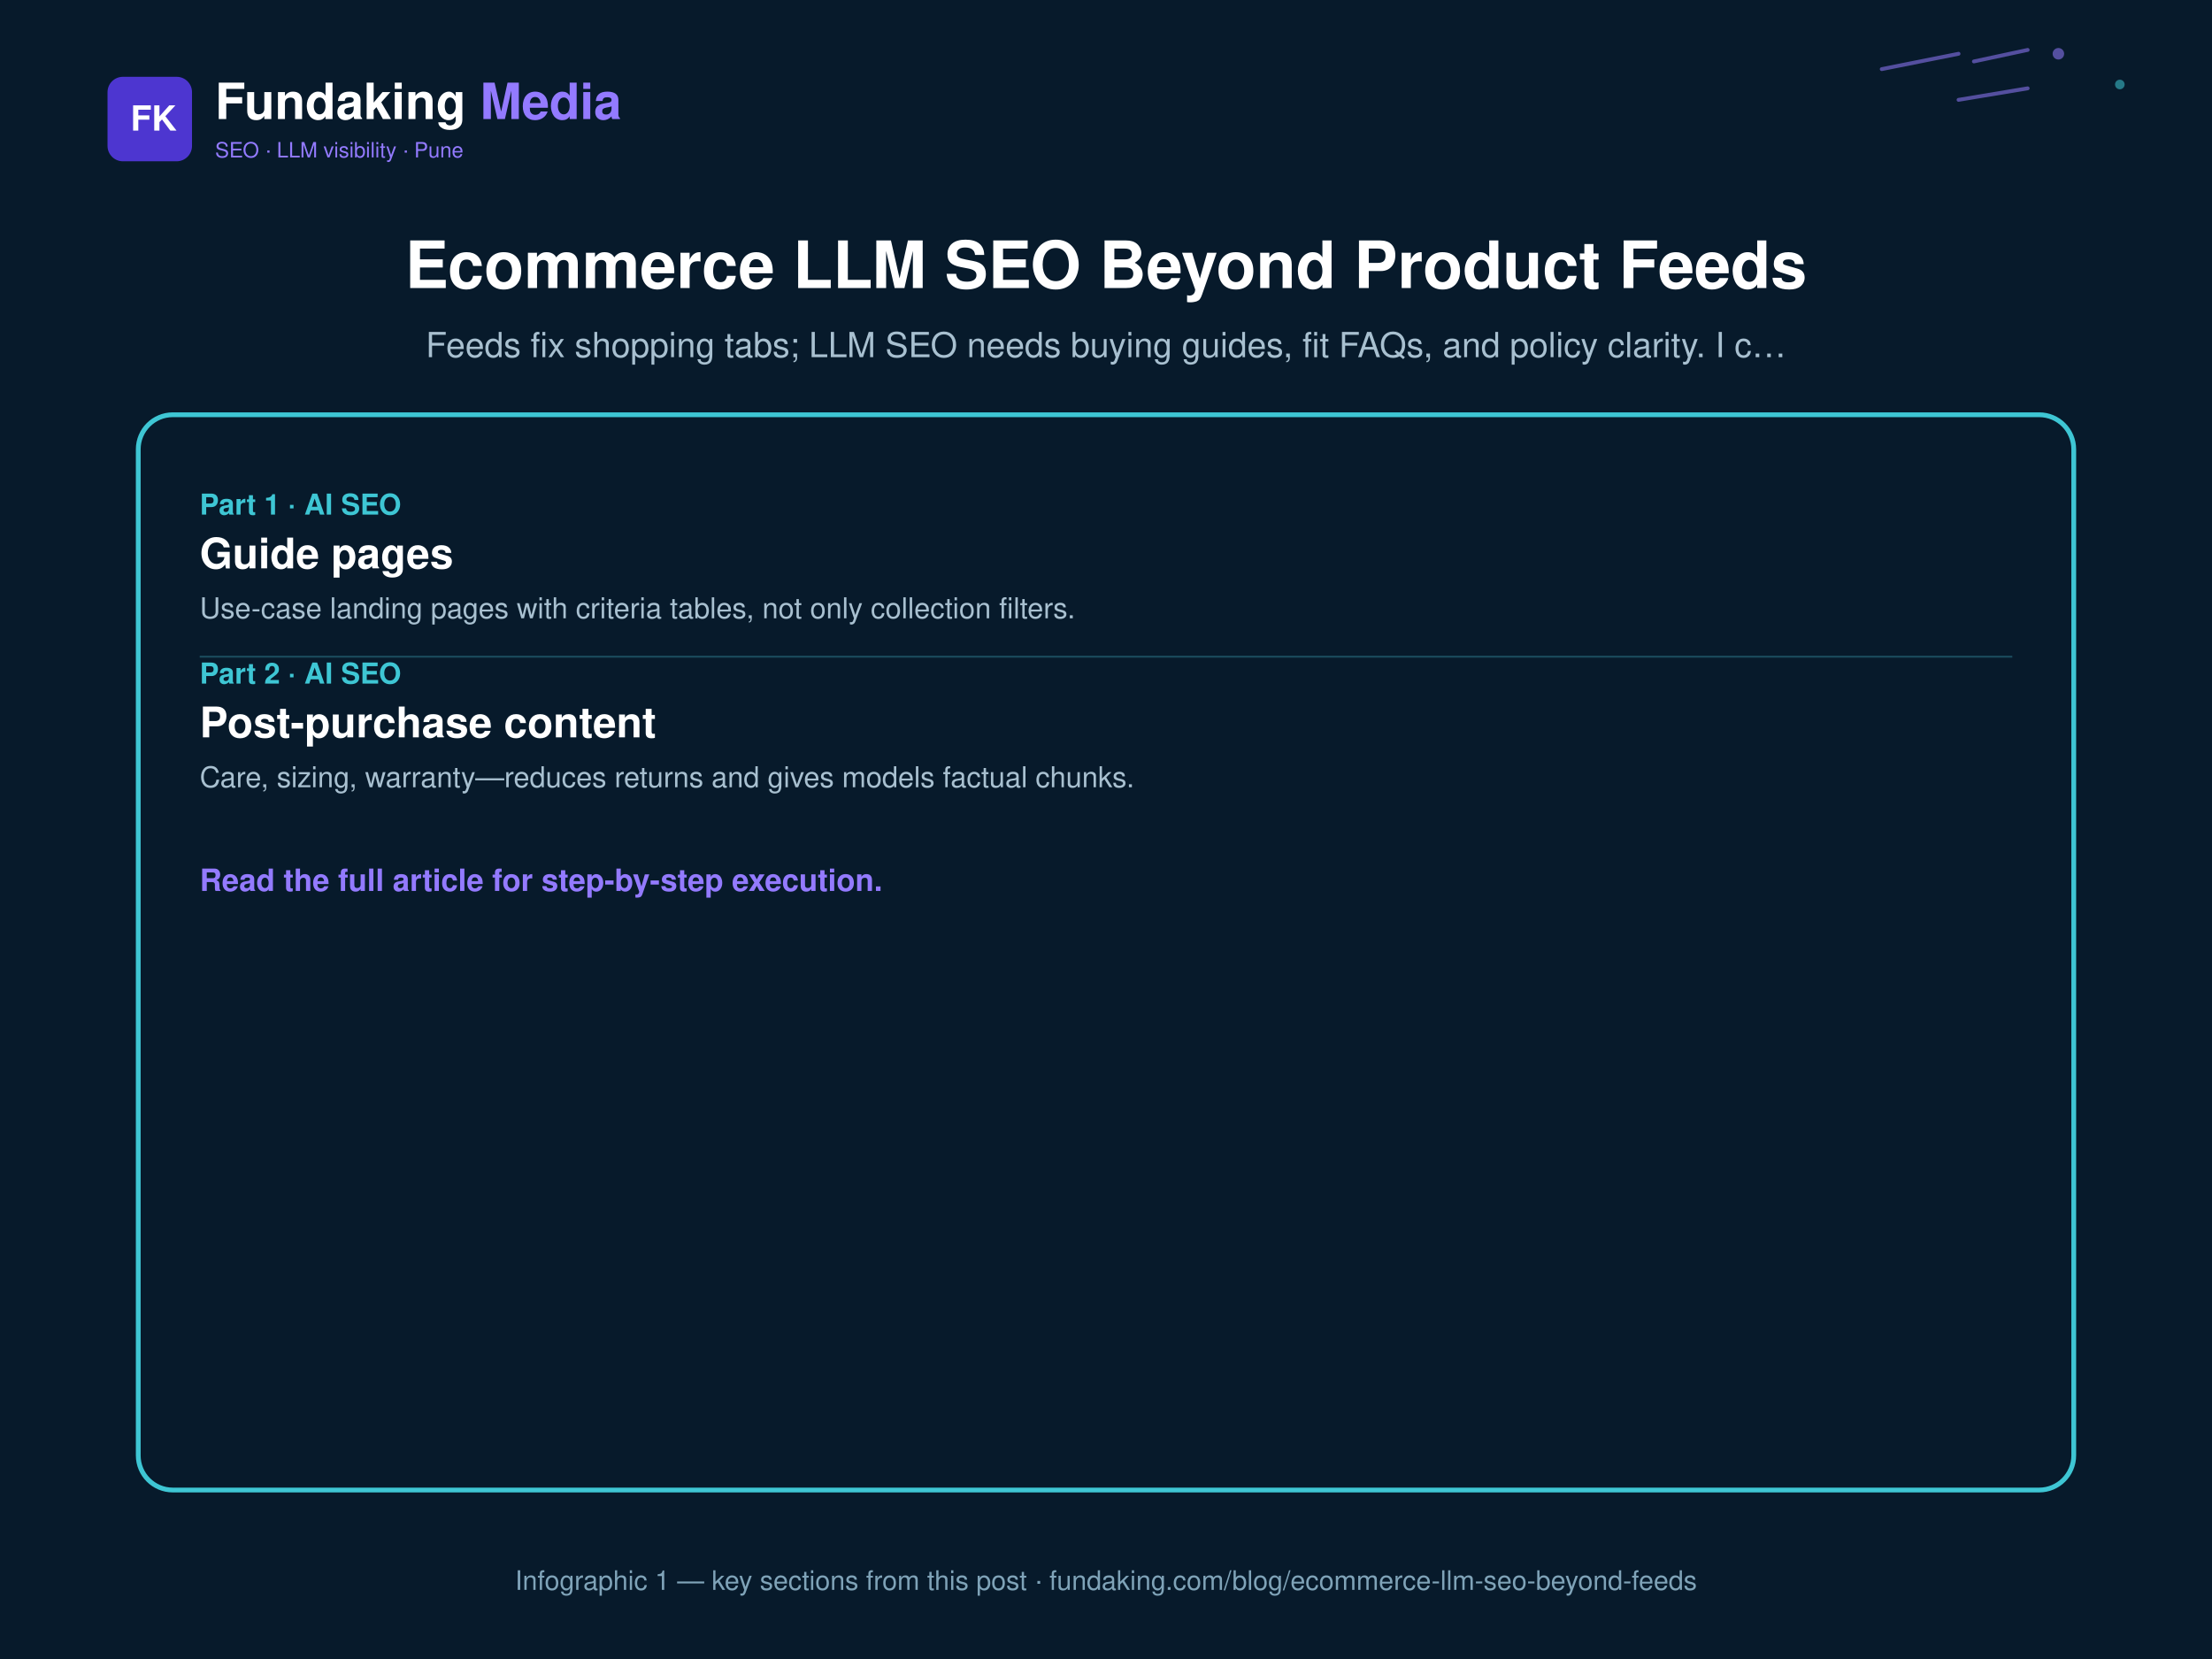
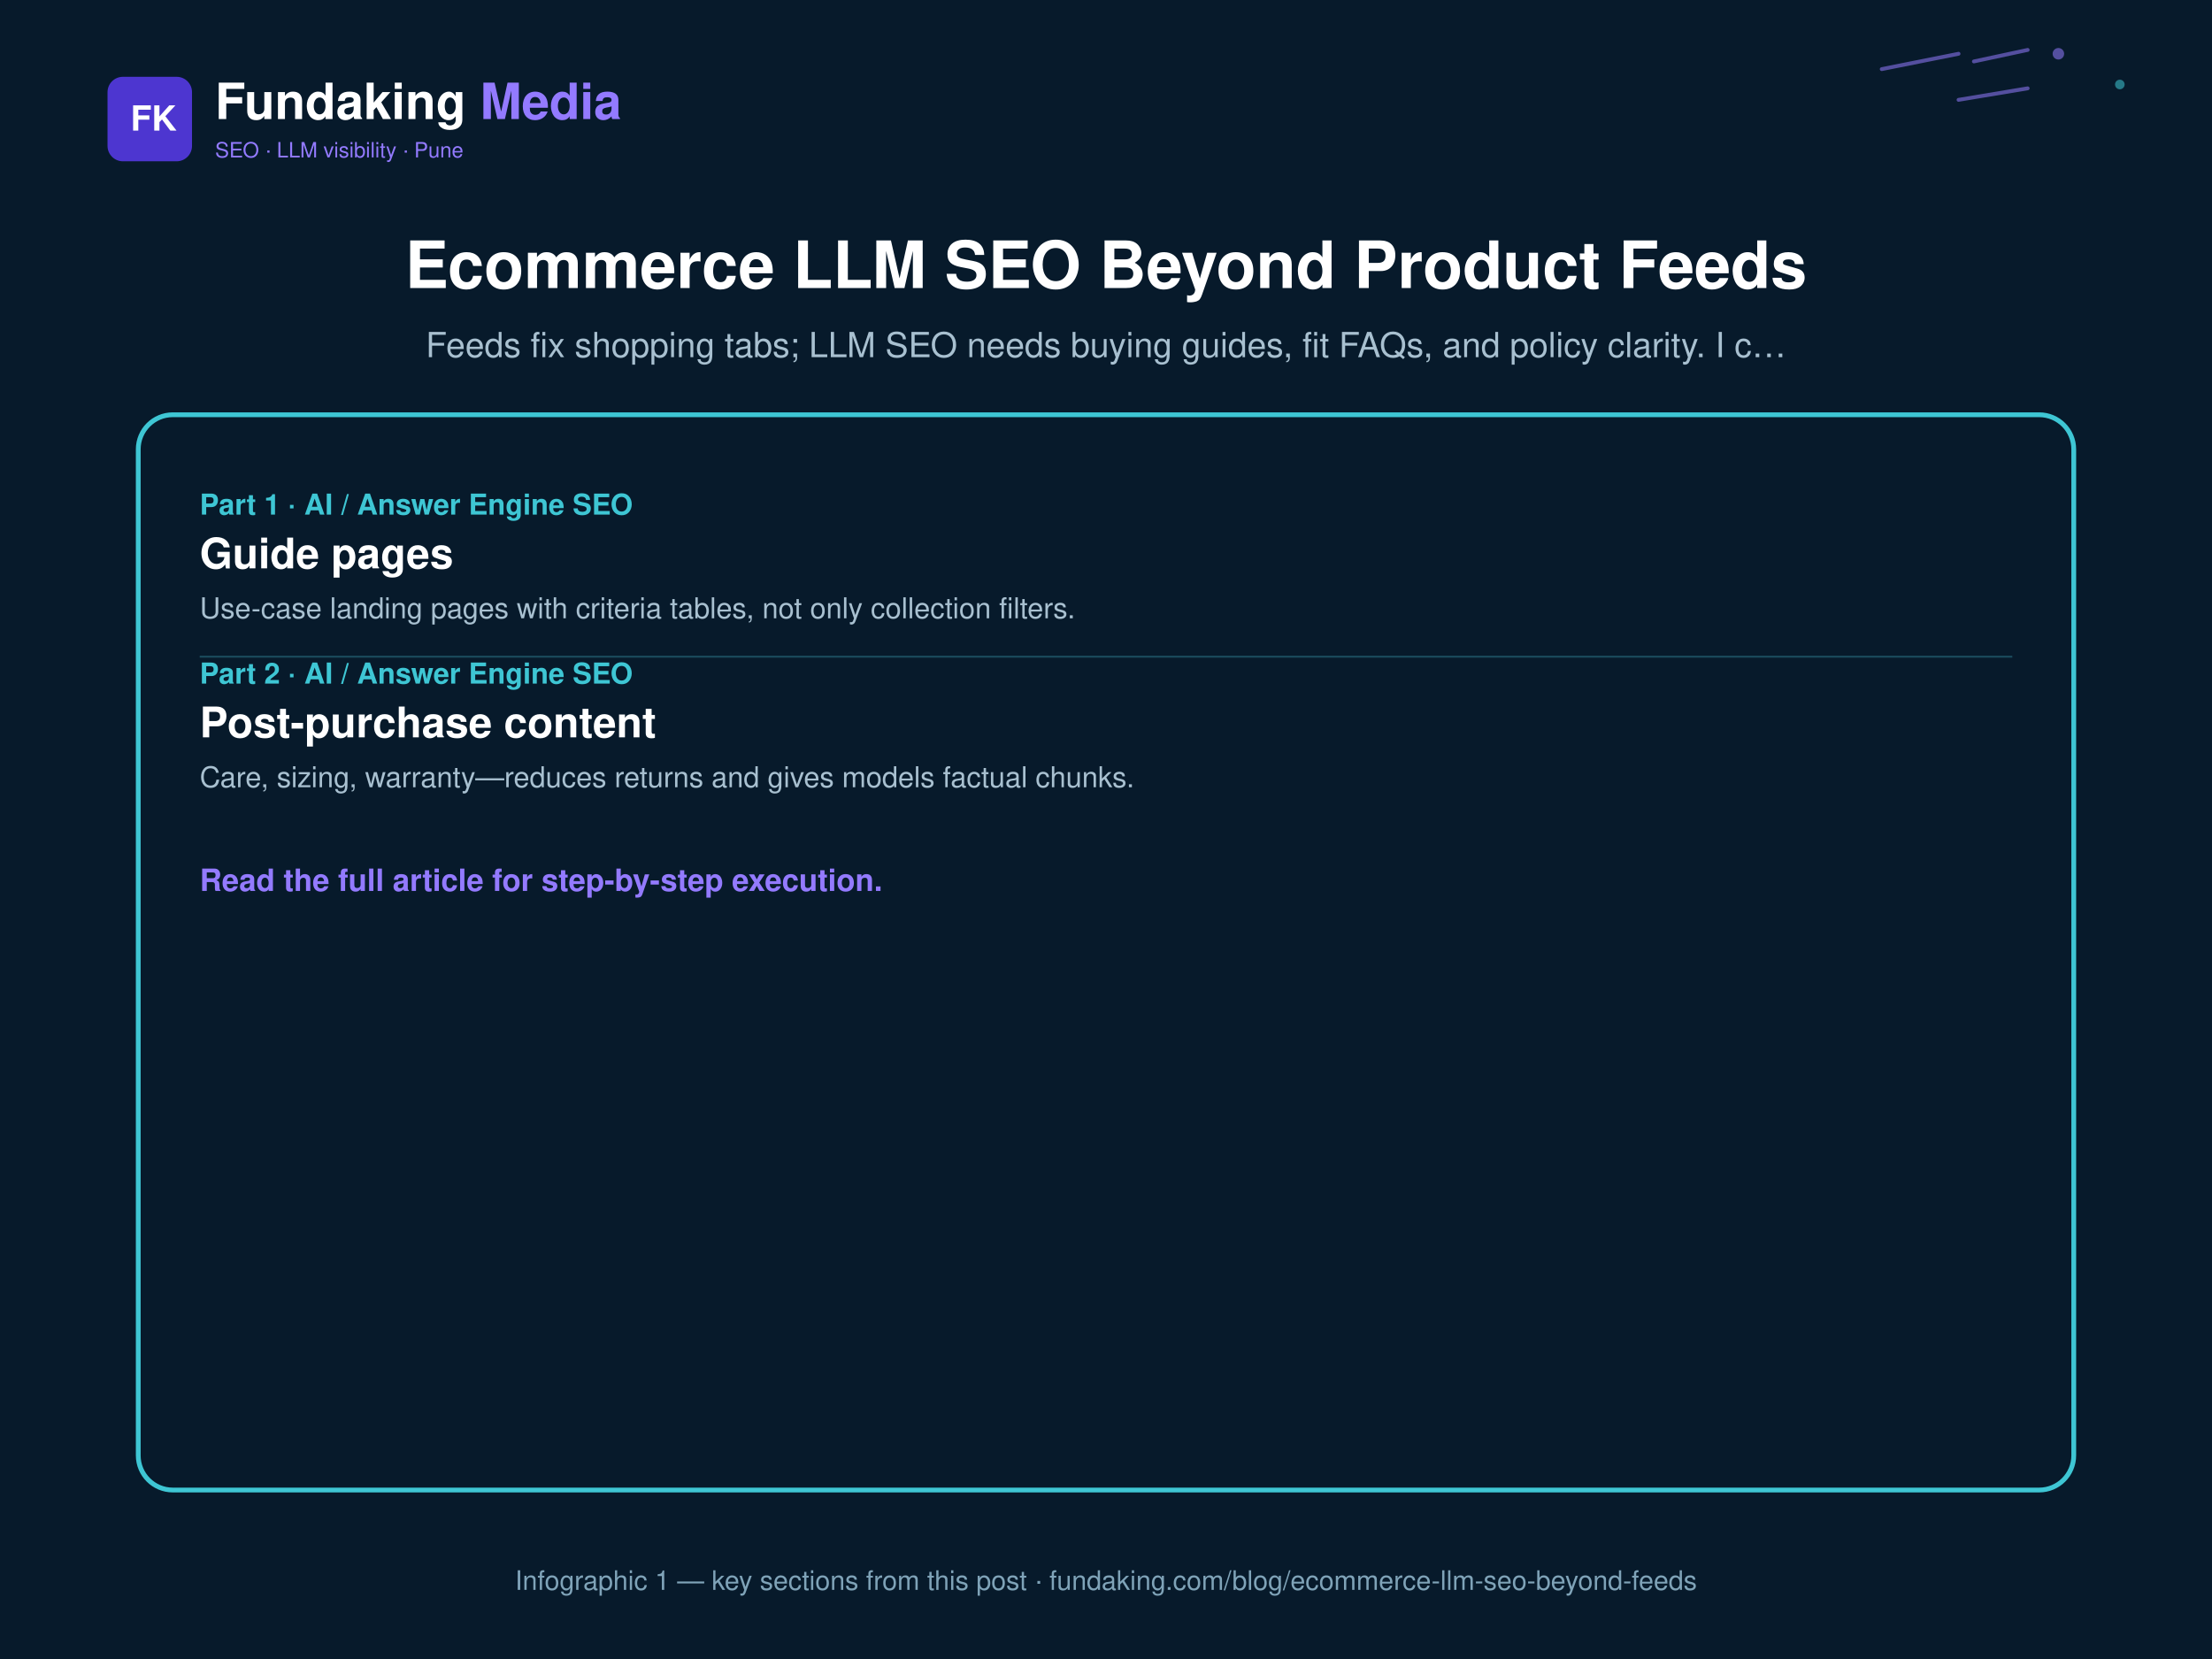
<svg xmlns="http://www.w3.org/2000/svg" viewBox="0 0 1152 864" width="1152" height="864" role="img">
  <rect width="1152" height="864" fill="#071A2B" />
  <g fill="none" stroke="#937AFF" stroke-width="2" opacity="0.55" stroke-linecap="round">
    <path d="M980 36 l40 -8 m8 4 l28 -6" />
    <path d="M1020 52 l36 -6" />
    <circle cx="1072" cy="28" r="3" fill="#937AFF" stroke="none" />
    <circle cx="1104" cy="44" r="2.5" fill="#3EC6D4" stroke="none" />
  </g>
  <rect x="56" y="40" width="44" height="44" rx="8" fill="#4D36D0" />
  <text x="68" y="68" fill="#FFFFFF" font-family="Segoe UI, Helvetica, Arial, sans-serif" font-size="18" font-weight="800">FK</text>
  <text x="112" y="62" fill="#FFFFFF" font-family="Segoe UI, Helvetica, Arial, sans-serif" font-size="26" font-weight="800">Fundaking <tspan fill="#937AFF">Media</tspan>
  </text>
  <text x="112" y="82" fill="#937AFF" font-family="Segoe UI, Helvetica, Arial, sans-serif" font-size="11">SEO · LLM visibility · Pune</text>
  <text x="576" y="150" text-anchor="middle" fill="#FFFFFF" font-family="Segoe UI, Helvetica, Arial, sans-serif" font-size="34" font-weight="800">Ecommerce LLM SEO Beyond Product Feeds</text>
  <text x="576" y="186" text-anchor="middle" fill="#A8C0D0" font-family="Segoe UI, Helvetica, Arial, sans-serif" font-size="18">Feeds fix shopping tabs; LLM SEO needs buying guides, fit FAQs, and policy clarity. I c…</text>
  <rect x="72" y="216" width="1008" height="560" rx="18" fill="none" stroke="#3EC6D4" stroke-width="2.5" />
  <g font-family="Segoe UI, Helvetica, Arial, sans-serif">
-     <text x="104" y="268" fill="#3EC6D4" font-size="15" font-weight="700">Part 1 · AI SEO</text>
+     <text x="104" y="268" fill="#3EC6D4" font-size="15" font-weight="700">Part 1 · AI / Answer Engine SEO</text>
    <text x="104" y="296" fill="#FFFFFF" font-size="22" font-weight="700">Guide pages</text>
    <text x="104" y="322" fill="#A8C0D0" font-size="15">Use-case landing pages with criteria tables, not only collection filters.</text>
    <line x1="104" y1="342" x2="1048" y2="342" stroke="#1A4A5C" stroke-width="1" />
-     <text x="104" y="356" fill="#3EC6D4" font-size="15" font-weight="700">Part 2 · AI SEO</text>
+     <text x="104" y="356" fill="#3EC6D4" font-size="15" font-weight="700">Part 2 · AI / Answer Engine SEO</text>
    <text x="104" y="384" fill="#FFFFFF" font-size="22" font-weight="700">Post-purchase content</text>
    <text x="104" y="410" fill="#A8C0D0" font-size="15">Care, sizing, warranty—reduces returns and gives models factual chunks.</text>
    <text x="104" y="464" fill="#937AFF" font-size="16" font-weight="700">Read the full article for step-by-step execution.</text>
  </g>
  <text x="576" y="828" text-anchor="middle" fill="#7FA3B8" font-family="Segoe UI, Helvetica, Arial, sans-serif" font-size="14">Infographic 1 — key sections from this post · fundaking.com/blog/ecommerce-llm-seo-beyond-feeds</text>
</svg>
